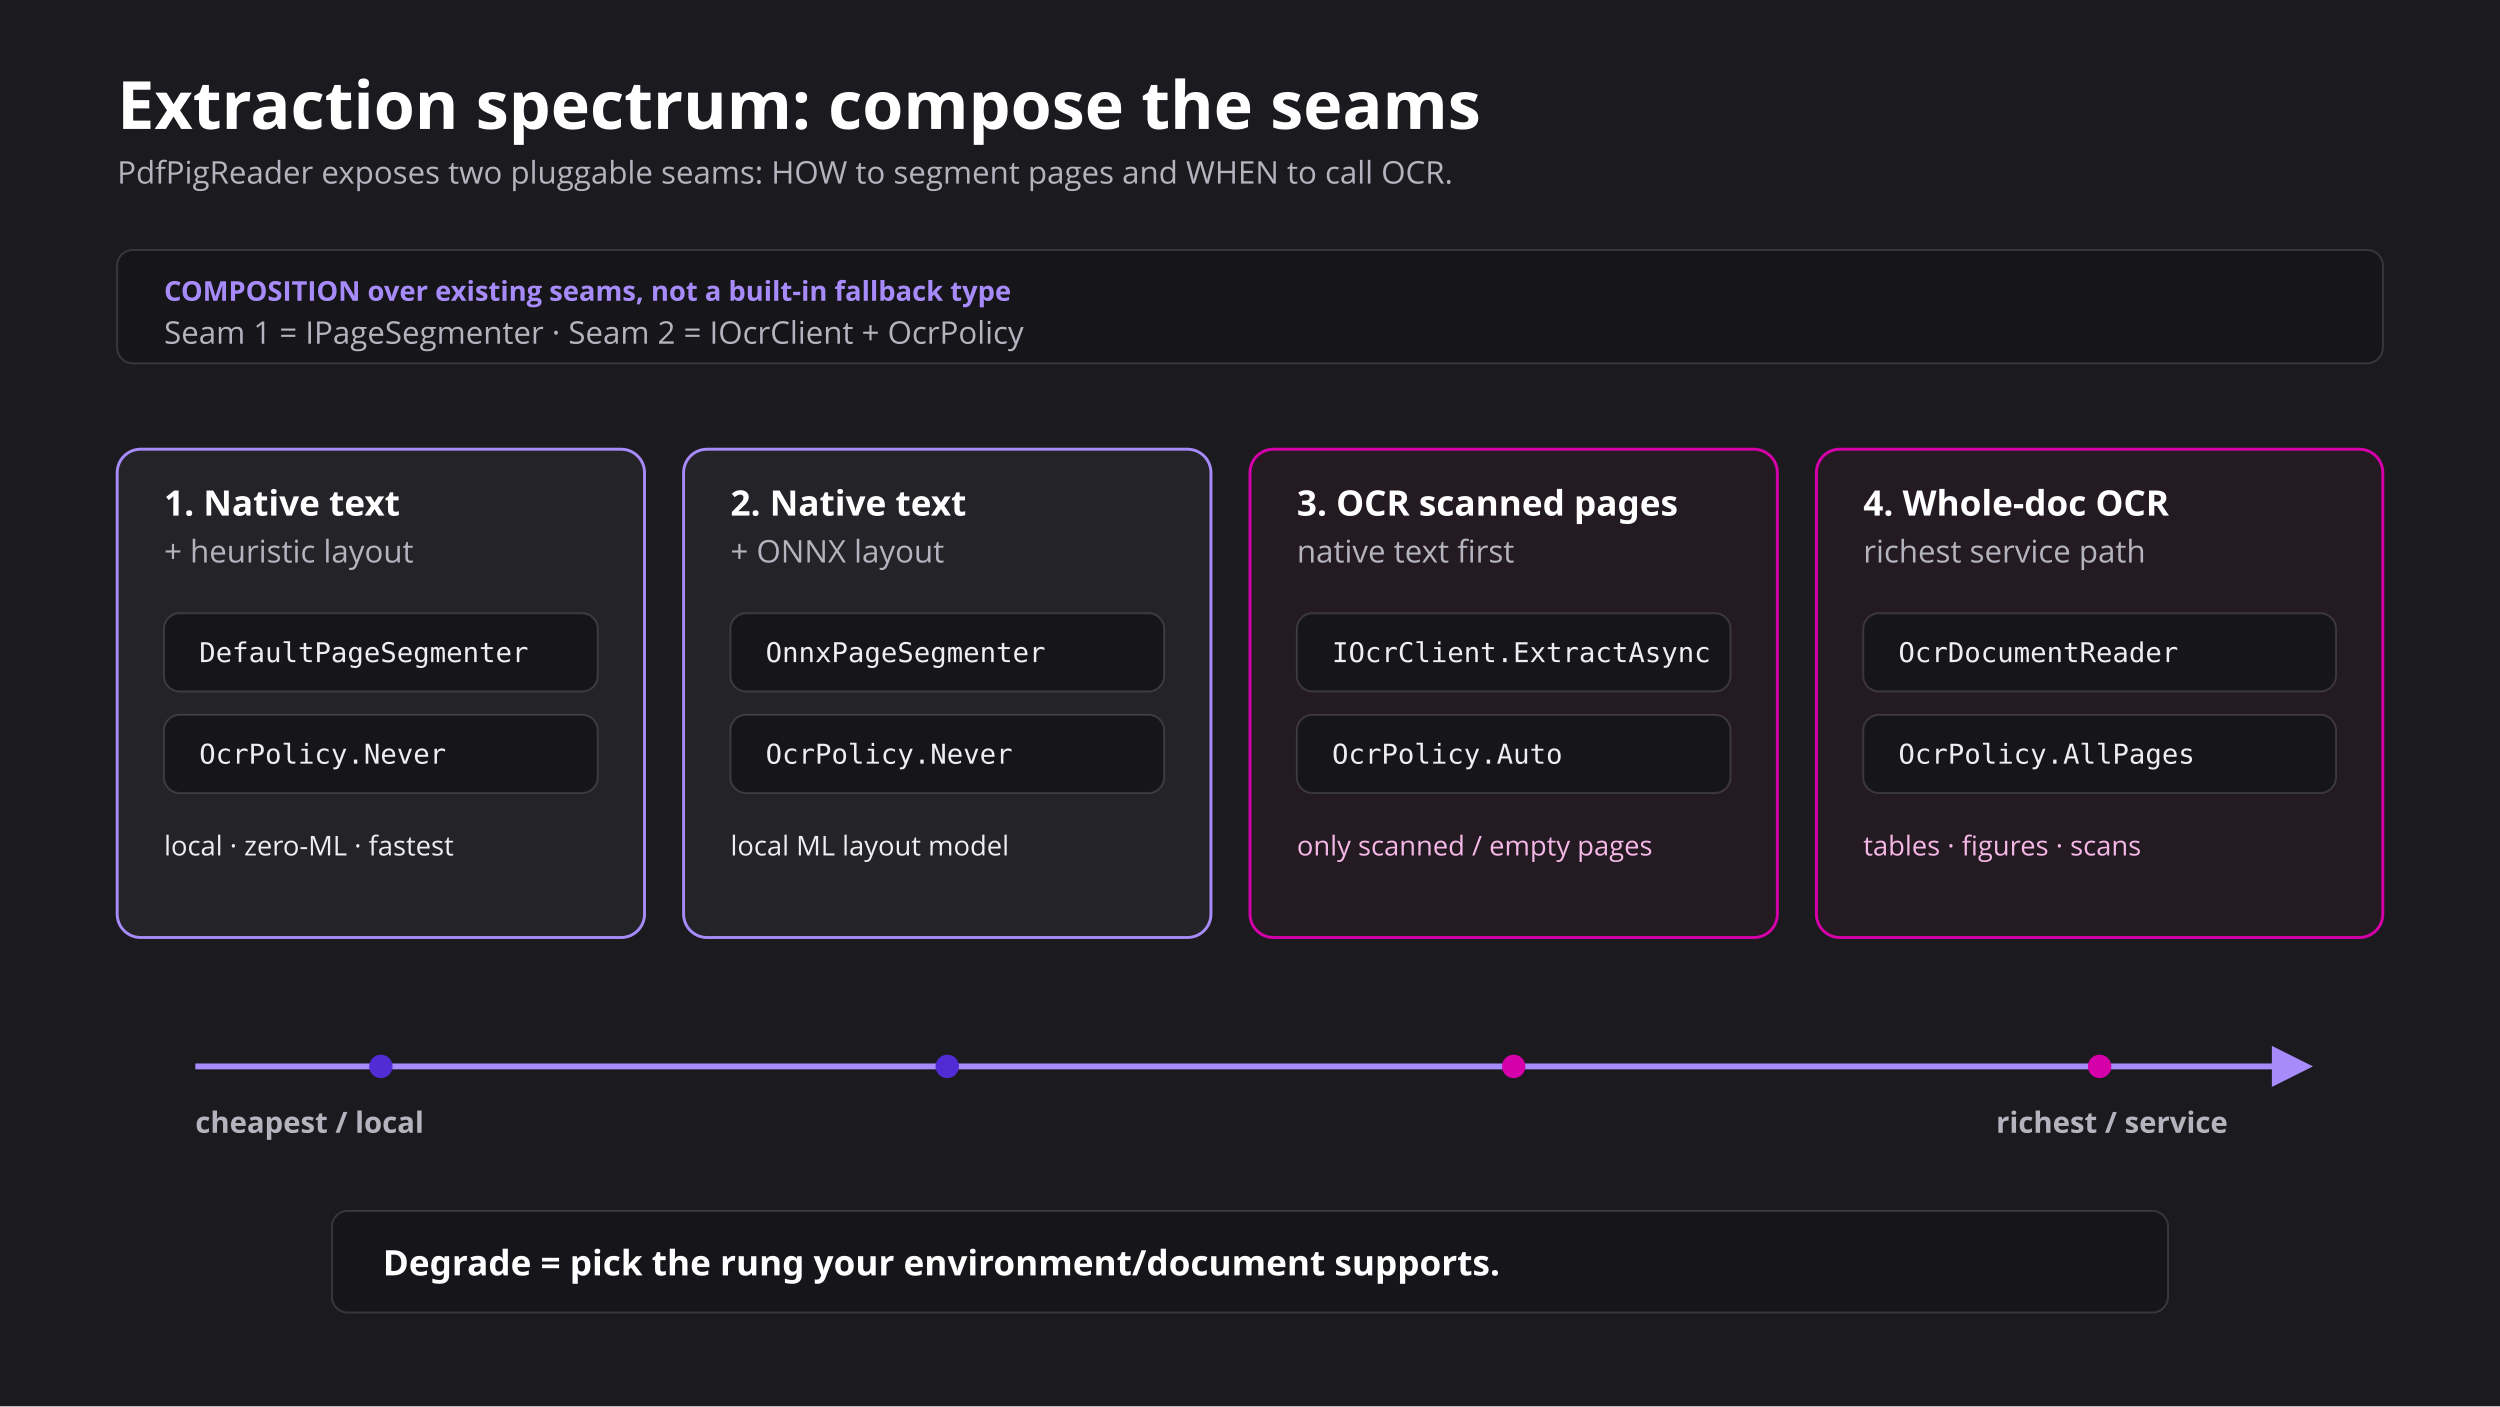
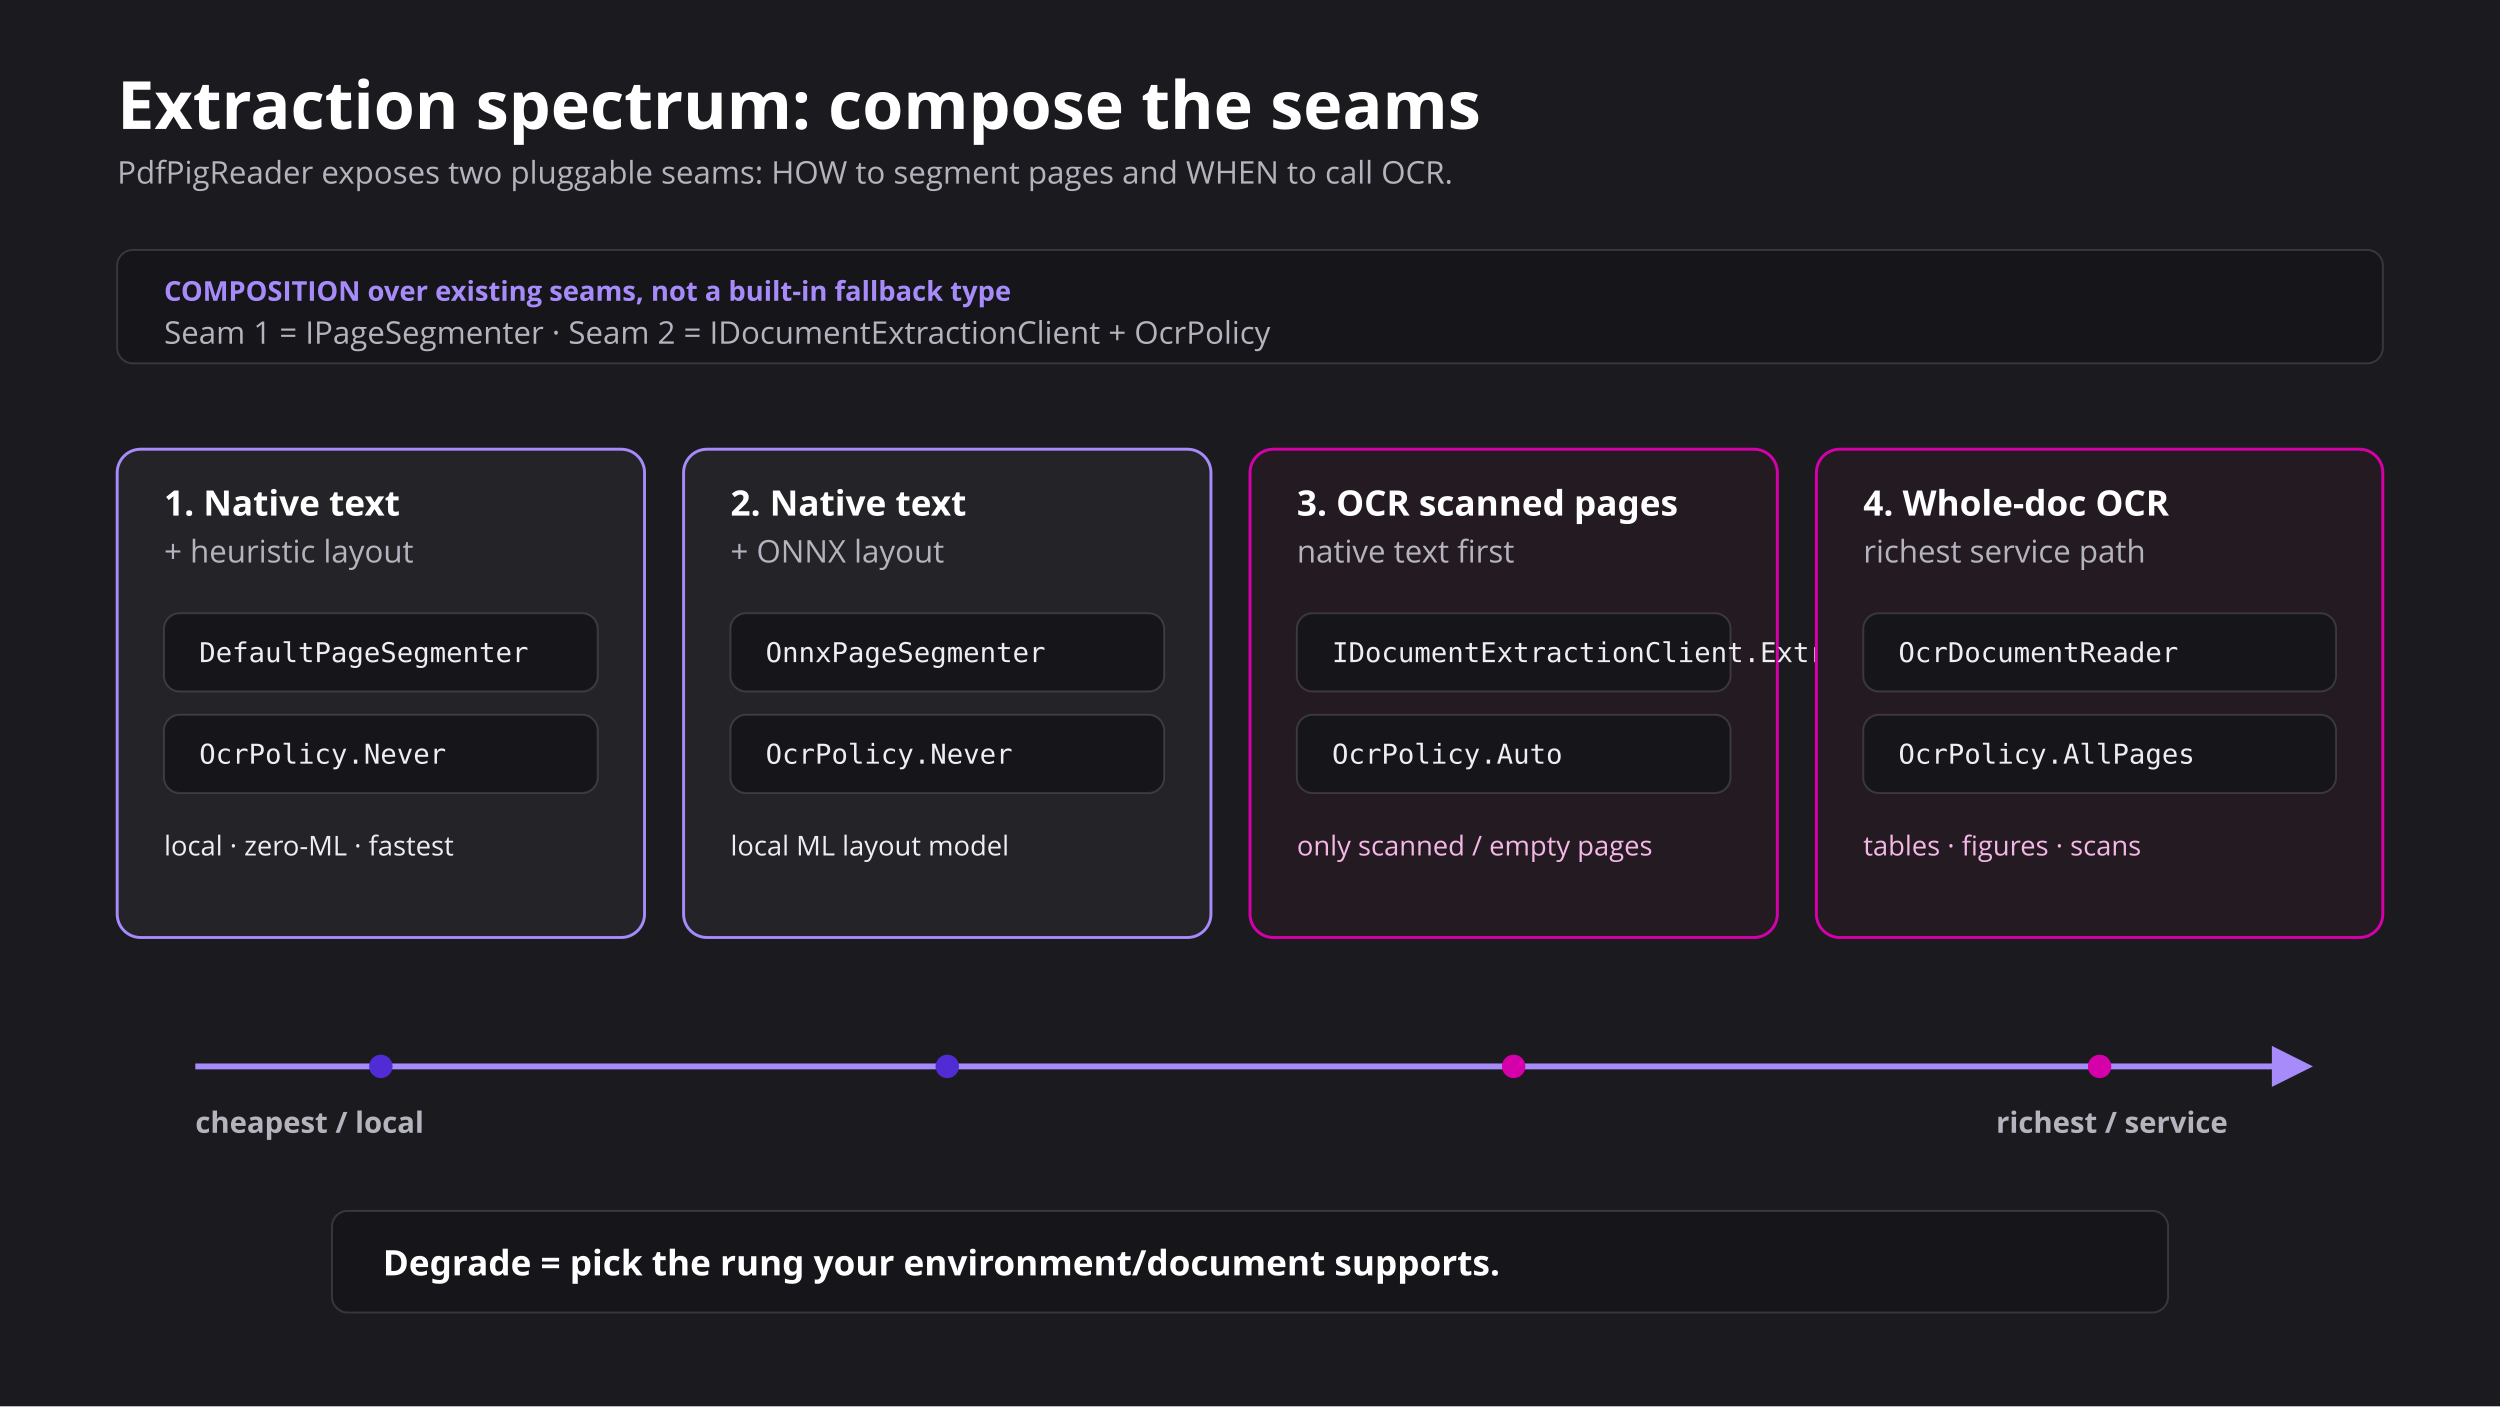
<svg xmlns="http://www.w3.org/2000/svg" viewBox="0 0 1280 720" font-family="'Space Grotesk','Segoe UI',system-ui,sans-serif">
  <defs>
    <marker id="arrow" viewBox="0 0 10 10" refX="8" refY="5" markerWidth="7" markerHeight="7" orient="auto-start-reverse">
      <path d="M0,0 L10,5 L0,10 z" fill="#a78bfa" />
    </marker>
    <style>
      .bg{fill:#1b1b1f}
      .title{fill:#ffffff;font-size:34px;font-weight:700}
      .sub{fill:#b4b4be;font-size:16px;font-family:'Open Sans',sans-serif}
      .card{fill:#232328;stroke:#a78bfa;stroke-width:1.5;rx:12}
      .card2{fill:#241a22;stroke:#d600aa;stroke-width:1.5;rx:12}
      .ctitle{fill:#ffffff;font-size:18px;font-weight:700}
      .small{fill:#ededf2;font-size:14px;font-family:'Open Sans',sans-serif}
      .mono{font-family:'Cascadia Code',Consolas,monospace}
      .pill{fill:#15151a;stroke:rgba(255,255,255,0.14);stroke-width:1;rx:8}
      .label{fill:#a78bfa;font-size:14px;font-weight:700;font-family:'Open Sans',sans-serif}
      .accent{fill:#f5b8e6}
      .axis{fill:#b4b4be;font-size:15px;font-family:'Open Sans',sans-serif;font-weight:700}
    </style>
  </defs>
  <rect class="bg" x="0" y="0" width="1280" height="720" />
  <text class="title" x="60" y="66">Extraction spectrum: compose the seams</text>
  <text class="sub" x="60" y="94">PdfPigReader exposes two pluggable seams: HOW to segment pages and WHEN to call OCR.</text>
  <rect class="pill" x="60" y="128" width="1160" height="58" rx="10" stroke="#d600aa" />
  <text class="label" x="84" y="154" fill="#d600aa">COMPOSITION over existing seams, not a built-in fallback type</text>
-   <text class="sub" x="84" y="176">Seam 1 = IPageSegmenter · Seam 2 = IOcrClient + OcrPolicy</text>
+   <text class="sub" x="84" y="176">Seam 1 = IPageSegmenter · Seam 2 = IDocumentExtractionClient + OcrPolicy</text>
  <rect class="card" x="60" y="230" width="270" height="250" rx="12" />
  <text class="ctitle" x="84" y="264">1. Native text</text>
  <text class="sub" x="84" y="288">+ heuristic layout</text>
  <rect class="pill" x="84" y="314" width="222" height="40" rx="8" />
  <text class="small mono" x="102" y="339">DefaultPageSegmenter</text>
  <rect class="pill" x="84" y="366" width="222" height="40" rx="8" />
  <text class="small mono" x="102" y="391">OcrPolicy.Never</text>
  <text class="small" x="84" y="438">local · zero-ML · fastest</text>
  <rect class="card" x="350" y="230" width="270" height="250" rx="12" />
  <text class="ctitle" x="374" y="264">2. Native text</text>
  <text class="sub" x="374" y="288">+ ONNX layout</text>
  <rect class="pill" x="374" y="314" width="222" height="40" rx="8" />
  <text class="small mono" x="392" y="339">OnnxPageSegmenter</text>
  <rect class="pill" x="374" y="366" width="222" height="40" rx="8" />
  <text class="small mono" x="392" y="391">OcrPolicy.Never</text>
  <text class="small" x="374" y="438">local ML layout model</text>
  <rect class="card2" x="640" y="230" width="270" height="250" rx="12" />
  <text class="ctitle" x="664" y="264">3. OCR scanned pages</text>
  <text class="sub" x="664" y="288">native text first</text>
  <rect class="pill" x="664" y="314" width="222" height="40" rx="8" />
-   <text class="small mono" x="682" y="339">IOcrClient.ExtractAsync</text>
+   <text class="small mono" x="682" y="339">IDocumentExtractionClient.ExtractAsync</text>
  <rect class="pill" x="664" y="366" width="222" height="40" rx="8" />
  <text class="small mono" x="682" y="391">OcrPolicy.Auto</text>
  <text class="small accent" x="664" y="438">only scanned / empty pages</text>
  <rect class="card2" x="930" y="230" width="290" height="250" rx="12" />
  <text class="ctitle" x="954" y="264">4. Whole-doc OCR</text>
  <text class="sub" x="954" y="288">richest service path</text>
  <rect class="pill" x="954" y="314" width="242" height="40" rx="8" />
  <text class="small mono" x="972" y="339">OcrDocumentReader</text>
  <rect class="pill" x="954" y="366" width="242" height="40" rx="8" />
  <text class="small mono" x="972" y="391">OcrPolicy.AllPages</text>
  <text class="small accent" x="954" y="438">tables · figures · scans</text>
  <line x1="100" y1="546" x2="1180" y2="546" stroke="#a78bfa" stroke-width="3" marker-end="url(#arrow)" />
  <circle cx="195" cy="546" r="6" fill="#512bd4" />
  <circle cx="485" cy="546" r="6" fill="#512bd4" />
  <circle cx="775" cy="546" r="6" fill="#d600aa" />
  <circle cx="1075" cy="546" r="6" fill="#d600aa" />
  <text class="axis" x="100" y="580">cheapest / local</text>
  <text class="axis" x="1022" y="580">richest / service</text>
  <rect class="pill" x="170" y="620" width="940" height="52" rx="10" />
  <text class="ctitle" x="196" y="653" fill="#f5b8e6">Degrade = pick the rung your environment/document supports.</text>
</svg>
